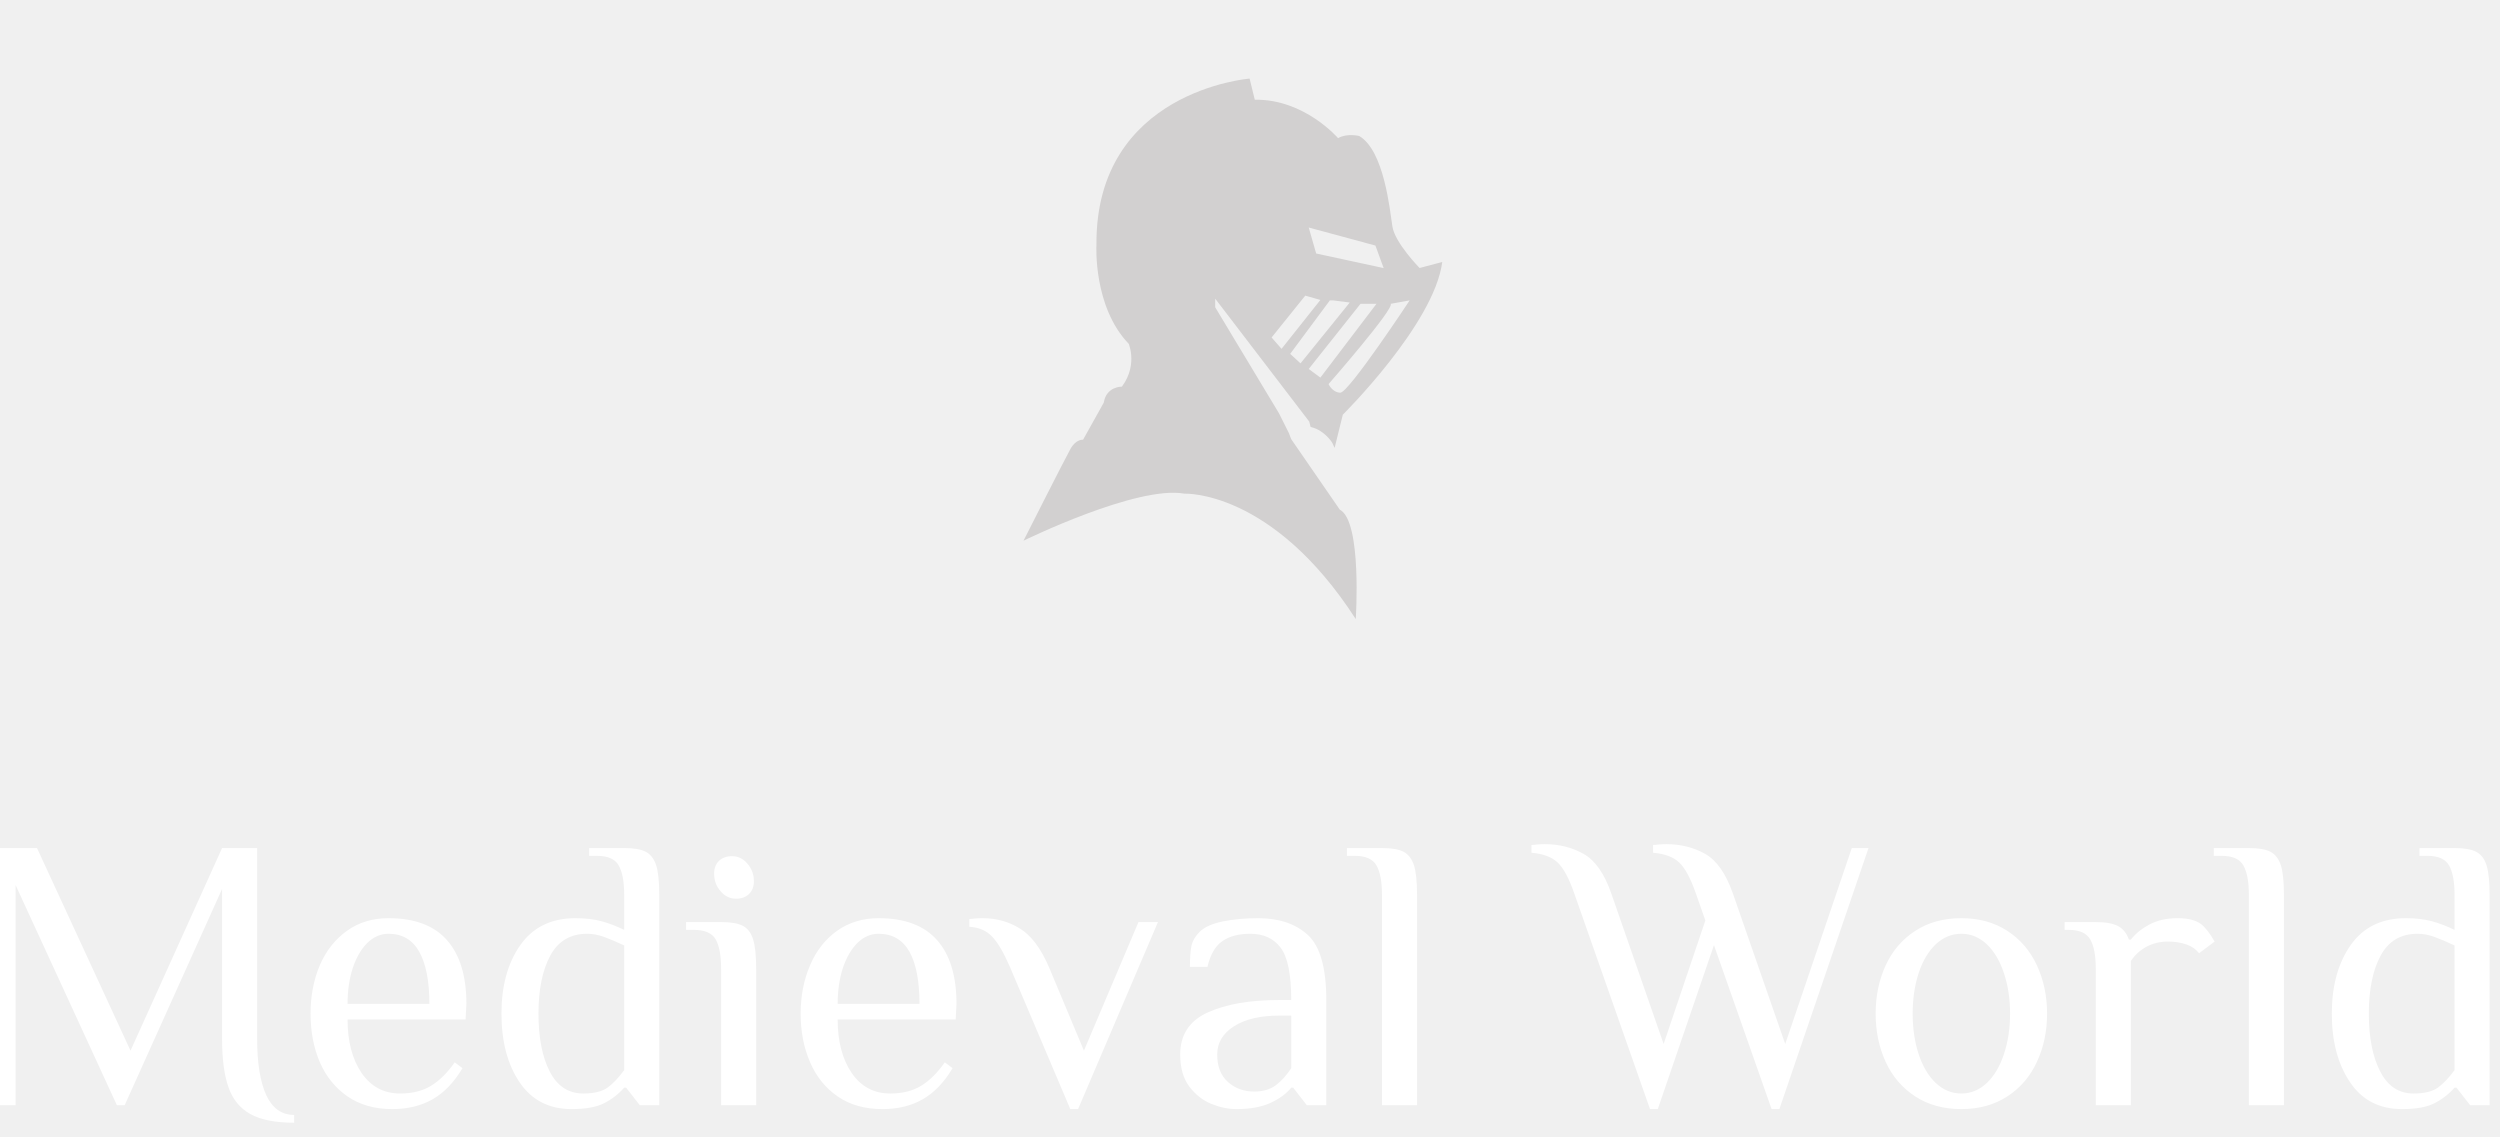
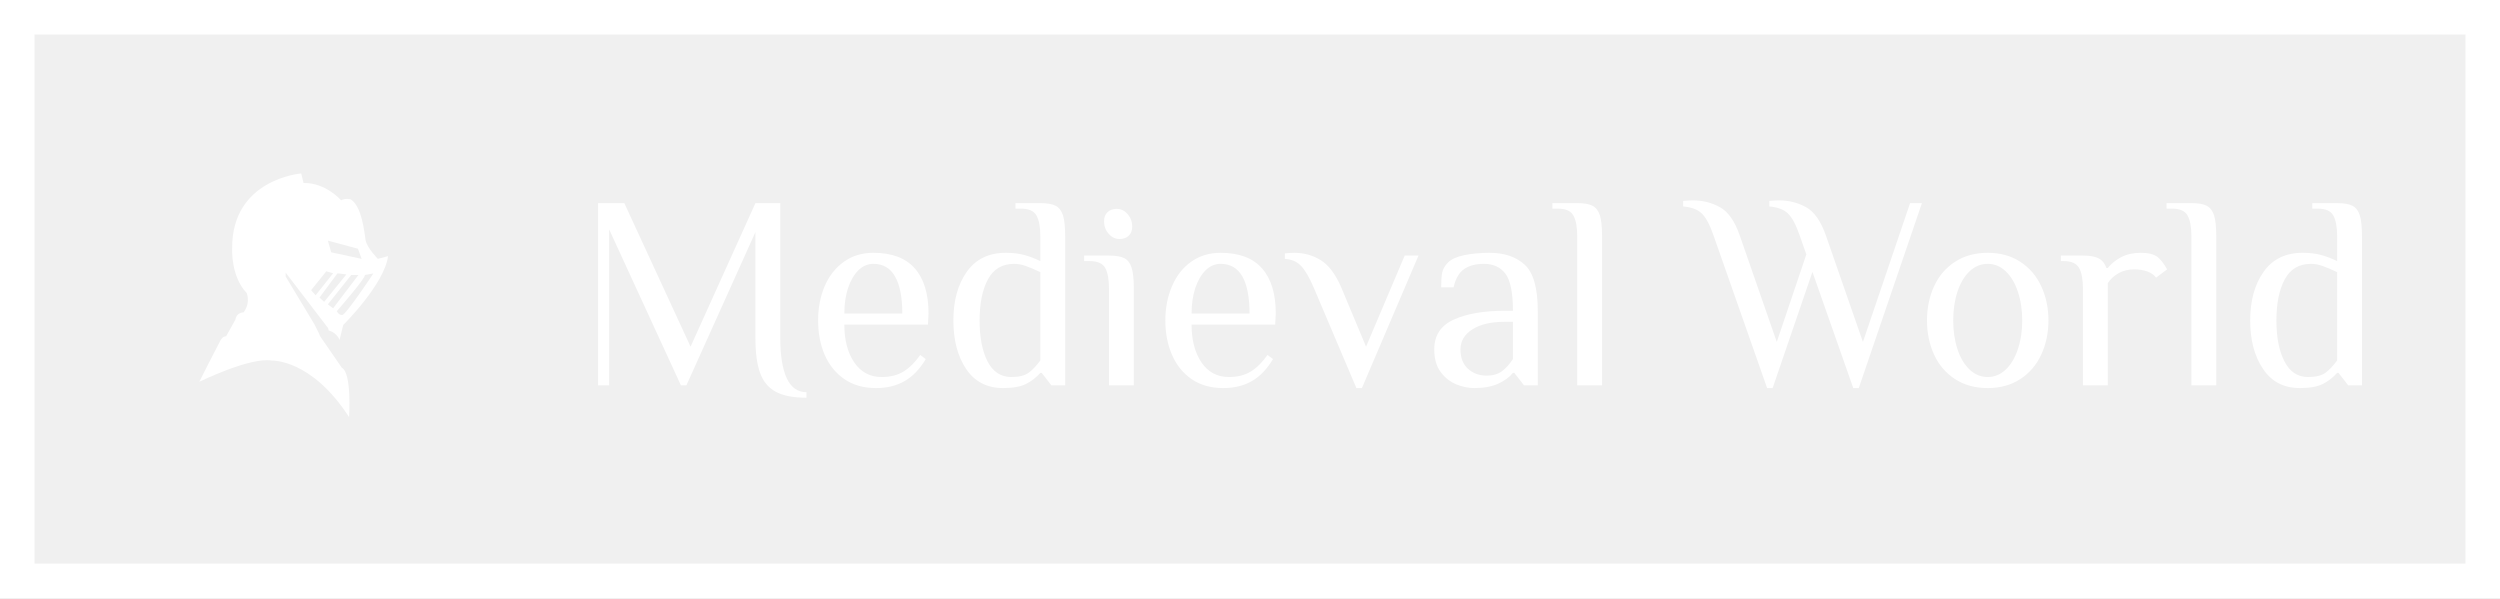
- <svg xmlns="http://www.w3.org/2000/svg" viewBox="0 0 154 70" width="154" height="70">
-   <g fill="#d2d0d0" color="#d2d0d0" transform="translate(54.68 0) scale(0.44) ">
+ <svg xmlns="http://www.w3.org/2000/svg" viewBox="0 0 217.36 52" width="217.36" height="52">
+   <rect fill="none" stroke="#ffffff" stroke-width="3" width="214.36" height="49" x="1.5" y="1.5" />
+   <g fill="#ffffff" color="#ffffff" transform="translate(12, 12) scale(0.2800001)">
    <svg width="100.0" height="100.0" x="0.0" y="0.0" viewBox="0 0 100 100">
      <path fill="currentColor" d="M56.532,61.533c-0.046-0.031-0.348-0.878-0.348-0.878l-1.39-2.777l-8.94-14.86V41.81l13.168,17.216  l0.188,0.737l0.143,0.05c0,0,0.089,0.009,0,0C61.217,60.285,62.25,62,62.25,62l0.322,0.711l1.148-4.652  c0,0,12.804-12.686,13.922-21.384l-3.169,0.846c0,0-3.443-3.503-3.807-5.799c-0.362-2.296-1.147-10.632-4.652-12.685  c0,0-1.69-0.423-2.958,0.303c0,0-4.712-5.498-11.658-5.377l-0.725-2.96c0,0-21.626,1.692-21.444,23.317c0,0-0.478,8.635,4.536,13.83  L33.583,47.7c0,0,1.625,3.169-0.791,6.432c0,0-2.174-0.06-2.537,2.235l-2.899,5.195c0,0-0.967-0.122-1.752,1.268  c-0.785,1.391-6.584,12.868-6.584,12.868s15.887-7.793,22.532-6.584c0,0,12.261-0.594,23.982,17.554c0,0,0.903-13.689-2.236-15.32   M56.352,49.542l5.557-7.49h0.423l2.357,0.302L57.8,50.87L56.352,49.542z M60.58,52.865l-1.631-1.21l7.248-9.121h2.236L60.58,52.865  z M73.083,42.051c0,0-8.576,12.988-9.725,12.928c-1.148-0.062-1.631-1.209-1.631-1.209s9.241-10.573,8.698-11.236L73.083,42.051z   M68.287,34.378l1.15,3.153l-9.447-2.042l-1.041-3.637L68.287,34.378z M58.465,41.387l2.115,0.604l-5.437,6.846l-1.391-1.59  L58.465,41.387z" />
    </svg>
  </g>
-   <path fill="#ffffff" fill-rule="nonzero" d="M18.12 17.16Q16.39 17.16 15.43 16.63Q14.47 16.10 14.08 14.99Q13.68 13.87 13.68 12.00L13.68 12.00L13.68 2.76L7.68 16.08L7.20 16.08L0.96 2.52L0.96 16.08L0 16.08L0 0.24L2.28 0.24L8.04 12.72L13.68 0.24L15.84 0.24L15.84 12.00Q15.84 14.23 16.40 15.46Q16.97 16.68 18.12 16.68L18.12 16.68L18.12 17.16ZM24.17 16.32Q22.54 16.32 21.41 15.54Q20.28 14.76 19.70 13.43Q19.13 12.10 19.13 10.44L19.13 10.44Q19.13 8.81 19.70 7.46Q20.28 6.12 21.37 5.34Q22.46 4.56 23.93 4.56L23.93 4.56Q26.35 4.56 27.54 5.92Q28.73 7.27 28.73 9.84L28.73 9.84L28.68 10.80L21.41 10.80Q21.41 12.82 22.27 14.09Q23.14 15.36 24.65 15.36L24.65 15.36Q25.78 15.36 26.56 14.88Q27.34 14.40 28.01 13.44L28.01 13.44L28.49 13.80Q27.70 15.12 26.64 15.72Q25.58 16.32 24.17 16.32L24.17 16.32ZM21.41 9.84L26.45 9.84Q26.45 7.73 25.82 6.62Q25.20 5.52 23.93 5.52L23.93 5.52Q23.21 5.52 22.63 6.08Q22.06 6.65 21.73 7.63Q21.41 8.62 21.41 9.84L21.41 9.84ZM35.21 16.32Q33.12 16.32 32.00 14.66Q30.89 13.01 30.89 10.44L30.89 10.44Q30.89 7.87 32.05 6.22Q33.22 4.56 35.45 4.56L35.45 4.56Q36.36 4.56 37.06 4.75Q37.75 4.94 38.45 5.28L38.45 5.28L38.45 3.12Q38.45 1.90 38.11 1.31Q37.78 0.72 36.77 0.72L36.77 0.72L36.29 0.72L36.29 0.24L38.45 0.24Q39.34 0.24 39.78 0.47Q40.22 0.70 40.42 1.30Q40.61 1.90 40.61 3.12L40.61 3.12L40.61 16.08L39.41 16.08L38.57 15.00L38.45 15.00Q37.92 15.60 37.21 15.96Q36.50 16.32 35.21 16.32L35.21 16.32ZM35.93 15.36Q36.91 15.36 37.42 15.00Q37.92 14.64 38.45 13.92L38.45 13.92L38.45 6.24Q37.73 5.90 37.20 5.71Q36.67 5.52 36.17 5.52L36.17 5.52Q34.63 5.52 33.90 6.86Q33.17 8.21 33.17 10.44L33.17 10.44Q33.17 12.65 33.86 14.00Q34.56 15.36 35.93 15.36L35.93 15.36ZM45.34 3.36Q44.78 3.36 44.39 2.90Q43.99 2.45 43.99 1.82L43.99 1.82Q43.99 1.32 44.29 1.03Q44.59 0.74 45.10 0.74L45.10 0.74Q45.65 0.74 46.04 1.20Q46.44 1.66 46.44 2.28L46.44 2.28Q46.44 2.78 46.14 3.07Q45.84 3.36 45.34 3.36L45.34 3.36ZM44.42 16.08L44.42 7.68Q44.42 6.46 44.09 5.87Q43.75 5.28 42.74 5.28L42.74 5.28L42.26 5.28L42.26 4.80L44.42 4.80Q45.31 4.80 45.76 5.03Q46.20 5.26 46.39 5.86Q46.58 6.46 46.58 7.68L46.58 7.68L46.58 16.08L44.42 16.08ZM54.36 16.32Q52.73 16.32 51.60 15.54Q50.47 14.76 49.90 13.43Q49.32 12.10 49.32 10.44L49.32 10.44Q49.32 8.81 49.90 7.46Q50.47 6.12 51.56 5.34Q52.66 4.56 54.12 4.56L54.12 4.56Q56.54 4.56 57.73 5.92Q58.92 7.27 58.92 9.84L58.92 9.84L58.87 10.80L51.60 10.80Q51.60 12.82 52.46 14.09Q53.33 15.36 54.84 15.36L54.84 15.36Q55.97 15.36 56.75 14.88Q57.53 14.40 58.20 13.44L58.20 13.44L58.68 13.80Q57.89 15.12 56.83 15.72Q55.78 16.32 54.36 16.32L54.36 16.32ZM51.60 9.84L56.64 9.84Q56.64 7.73 56.02 6.62Q55.39 5.52 54.12 5.52L54.12 5.52Q53.40 5.52 52.82 6.08Q52.25 6.65 51.92 7.63Q51.60 8.62 51.60 9.84L51.60 9.84ZM65.93 16.32L62.21 7.56Q61.63 6.22 61.10 5.68Q60.58 5.14 59.71 5.09L59.71 5.09L59.71 4.61Q59.83 4.61 60.06 4.58Q60.29 4.56 60.53 4.56L60.53 4.56Q61.80 4.56 62.83 5.20Q63.86 5.83 64.61 7.56L64.61 7.56L66.77 12.72L70.13 4.80L71.33 4.80L66.41 16.32L65.93 16.32ZM76.18 16.32Q75.41 16.32 74.62 16.00Q73.82 15.67 73.26 14.93Q72.70 14.18 72.70 12.96L72.70 12.96Q72.70 11.14 74.39 10.37Q76.08 9.60 78.82 9.60L78.82 9.60L79.54 9.60Q79.54 7.25 78.89 6.38Q78.24 5.52 77.02 5.52L77.02 5.52Q75.94 5.52 75.29 5.98Q74.64 6.43 74.38 7.56L74.38 7.56L73.30 7.56Q73.30 6.74 73.39 6.28Q73.49 5.81 73.90 5.40L73.90 5.40Q74.33 4.97 75.32 4.76Q76.32 4.56 77.50 4.56L77.50 4.56Q79.44 4.56 80.57 5.60Q81.70 6.65 81.70 9.60L81.70 9.60L81.70 16.08L80.50 16.08L79.66 15.00L79.54 15.00Q79.10 15.55 78.26 15.94Q77.42 16.32 76.18 16.32L76.18 16.32ZM77.26 15.24Q78.05 15.24 78.58 14.86Q79.10 14.47 79.54 13.80L79.54 13.80L79.54 10.56L78.82 10.56Q77.04 10.56 76.01 11.22Q74.98 11.88 74.98 12.96L74.98 12.96Q74.98 14.06 75.64 14.65Q76.30 15.24 77.26 15.24L77.26 15.24ZM85.13 16.08L85.13 3.12Q85.13 1.90 84.79 1.31Q84.46 0.72 83.45 0.72L83.45 0.72L82.97 0.72L82.97 0.24L85.13 0.24Q86.02 0.24 86.46 0.47Q86.90 0.70 87.10 1.30Q87.29 1.90 87.29 3.12L87.29 3.12L87.29 16.08L85.13 16.08ZM101.64 16.32L96.98 3.05Q96.50 1.66 95.96 1.14Q95.42 0.62 94.34 0.53L94.34 0.53L94.34 0.05Q94.46 0.05 94.69 0.02Q94.92 0 95.16 0L95.16 0Q96.48 0 97.55 0.60Q98.62 1.20 99.26 3.05L99.26 3.05L102.48 12.31L105.05 4.70L104.47 3.05Q103.99 1.66 103.45 1.14Q102.91 0.62 101.83 0.53L101.83 0.53L101.83 0.05Q101.95 0.05 102.18 0.02Q102.41 0 102.65 0L102.65 0Q103.97 0 105.04 0.60Q106.10 1.20 106.75 3.05L106.75 3.05L109.97 12.31L114.07 0.24L115.10 0.24L109.61 16.32L109.13 16.32L105.58 6.22L102.12 16.32L101.64 16.32ZM120.82 16.32Q119.18 16.32 117.98 15.54Q116.78 14.76 116.16 13.42Q115.54 12.07 115.54 10.44L115.54 10.44Q115.54 8.81 116.16 7.46Q116.78 6.12 117.98 5.34Q119.18 4.56 120.82 4.56L120.82 4.56Q122.45 4.56 123.65 5.34Q124.85 6.12 125.47 7.46Q126.10 8.81 126.10 10.44L126.10 10.44Q126.10 12.07 125.47 13.42Q124.85 14.76 123.65 15.54Q122.45 16.32 120.82 16.32L120.82 16.32ZM120.82 15.36Q121.70 15.36 122.39 14.71Q123.07 14.06 123.44 12.94Q123.82 11.81 123.82 10.44L123.82 10.44Q123.82 9.07 123.44 7.94Q123.07 6.82 122.39 6.17Q121.70 5.52 120.82 5.52L120.82 5.52Q119.93 5.52 119.24 6.17Q118.56 6.82 118.19 7.94Q117.82 9.07 117.82 10.44L117.82 10.44Q117.82 11.81 118.19 12.94Q118.56 14.06 119.24 14.71Q119.93 15.36 120.82 15.36L120.82 15.36ZM129.10 16.08L129.10 7.68Q129.10 6.46 128.76 5.87Q128.42 5.28 127.42 5.28L127.42 5.28L127.18 5.28L127.18 4.80L129.10 4.80Q130.01 4.80 130.48 5.05Q130.94 5.30 131.14 5.88L131.14 5.88L131.26 5.88Q131.69 5.33 132.42 4.94Q133.15 4.56 134.14 4.56L134.14 4.56Q135.10 4.56 135.58 4.92L135.58 4.92Q135.98 5.23 136.42 6.00L136.42 6.00L135.46 6.72Q135.19 6.36 134.69 6.18Q134.18 6.00 133.54 6.00L133.54 6.00Q132.82 6.00 132.22 6.32Q131.62 6.65 131.26 7.20L131.26 7.20L131.26 16.08L129.10 16.08ZM138.53 16.08L138.53 3.12Q138.53 1.90 138.19 1.31Q137.86 0.72 136.85 0.72L136.85 0.72L136.37 0.72L136.37 0.24L138.53 0.24Q139.42 0.24 139.86 0.47Q140.30 0.70 140.50 1.30Q140.69 1.90 140.69 3.12L140.69 3.12L140.69 16.08L138.53 16.08ZM147.96 16.32Q145.87 16.32 144.76 14.66Q143.64 13.01 143.64 10.44L143.64 10.44Q143.64 7.87 144.80 6.22Q145.97 4.56 148.20 4.56L148.20 4.56Q149.11 4.56 149.81 4.75Q150.50 4.94 151.20 5.28L151.20 5.28L151.20 3.12Q151.20 1.90 150.86 1.31Q150.53 0.72 149.52 0.72L149.52 0.72L149.04 0.72L149.04 0.24L151.20 0.24Q152.09 0.24 152.53 0.47Q152.98 0.70 153.17 1.30Q153.36 1.90 153.36 3.12L153.36 3.12L153.36 16.08L152.16 16.08L151.32 15.00L151.20 15.00Q150.67 15.60 149.96 15.96Q149.26 16.32 147.96 16.32L147.96 16.32ZM148.68 15.36Q149.66 15.36 150.17 15.00Q150.67 14.64 151.20 13.92L151.20 13.92L151.20 6.24Q150.48 5.90 149.95 5.71Q149.42 5.52 148.92 5.52L148.92 5.52Q147.38 5.52 146.65 6.86Q145.92 8.21 145.92 10.44L145.92 10.44Q145.92 12.65 146.62 14.00Q147.31 15.36 148.68 15.36L148.68 15.36Z" transform="translate(0, 52)" />
+   <path fill="#ffffff" fill-rule="nonzero" d="M18.12 17.16Q16.39 17.16 15.43 16.63Q14.47 16.10 14.08 14.99Q13.68 13.87 13.68 12.00L13.68 12.00L13.68 2.76L7.68 16.08L7.20 16.08L0.96 2.52L0.96 16.08L0 16.08L0 0.24L2.28 0.24L8.04 12.72L13.68 0.24L15.84 0.24L15.84 12.00Q15.84 14.23 16.40 15.46Q16.97 16.68 18.12 16.68L18.12 16.68L18.12 17.16ZM24.17 16.32Q22.54 16.32 21.41 15.54Q20.28 14.76 19.70 13.43Q19.13 12.10 19.13 10.44L19.13 10.44Q19.13 8.81 19.70 7.46Q20.28 6.12 21.37 5.34Q22.46 4.56 23.93 4.56L23.93 4.56Q26.35 4.56 27.54 5.92Q28.73 7.27 28.73 9.84L28.73 9.84L28.68 10.80L21.41 10.80Q21.41 12.82 22.27 14.09Q23.14 15.36 24.65 15.36L24.65 15.36Q25.78 15.36 26.56 14.88Q27.34 14.40 28.01 13.44L28.01 13.44L28.49 13.80Q27.70 15.12 26.64 15.72Q25.58 16.32 24.17 16.32L24.17 16.32ZM21.41 9.84L26.45 9.84Q26.45 7.73 25.82 6.62Q25.20 5.52 23.93 5.52L23.93 5.52Q23.21 5.52 22.63 6.08Q22.06 6.65 21.73 7.63Q21.41 8.62 21.41 9.84L21.41 9.84ZM35.21 16.32Q33.12 16.32 32.00 14.66Q30.89 13.01 30.89 10.44L30.89 10.44Q30.89 7.87 32.05 6.22Q33.22 4.56 35.45 4.56L35.45 4.56Q36.36 4.56 37.06 4.75Q37.75 4.94 38.45 5.28L38.45 5.28L38.45 3.12Q38.45 1.90 38.11 1.31Q37.78 0.72 36.77 0.72L36.77 0.72L36.29 0.72L36.29 0.24L38.45 0.24Q39.34 0.24 39.78 0.47Q40.22 0.70 40.42 1.30Q40.61 1.90 40.61 3.12L40.61 3.12L40.61 16.08L39.41 16.08L38.57 15.00L38.45 15.00Q37.92 15.60 37.21 15.96Q36.50 16.32 35.21 16.32L35.21 16.32ZM35.93 15.36Q36.91 15.36 37.42 15.00Q37.92 14.64 38.45 13.92L38.45 13.92L38.45 6.24Q37.73 5.90 37.20 5.71Q36.67 5.52 36.17 5.52L36.17 5.52Q34.63 5.52 33.90 6.86Q33.17 8.21 33.17 10.44L33.17 10.44Q33.17 12.65 33.86 14.00Q34.56 15.36 35.93 15.36L35.93 15.36ZM45.34 3.36Q44.78 3.36 44.39 2.90Q43.99 2.45 43.99 1.82L43.99 1.82Q43.99 1.32 44.29 1.03Q44.59 0.74 45.10 0.74L45.10 0.74Q45.65 0.74 46.04 1.20Q46.44 1.66 46.44 2.28L46.44 2.28Q46.44 2.78 46.14 3.07Q45.84 3.36 45.34 3.36L45.34 3.36ZM44.42 16.08L44.42 7.68Q44.42 6.46 44.09 5.87Q43.75 5.28 42.74 5.28L42.74 5.28L42.26 5.28L42.26 4.80L44.42 4.80Q45.31 4.80 45.76 5.03Q46.20 5.26 46.39 5.86Q46.58 6.46 46.58 7.68L46.58 7.68L46.58 16.08L44.42 16.08ZM54.36 16.32Q52.73 16.32 51.60 15.54Q50.47 14.76 49.90 13.43Q49.32 12.10 49.32 10.44L49.32 10.44Q49.32 8.81 49.90 7.46Q50.47 6.12 51.56 5.34Q52.66 4.56 54.12 4.56L54.12 4.56Q56.54 4.56 57.73 5.92Q58.92 7.27 58.92 9.84L58.92 9.84L58.87 10.80L51.60 10.80Q51.60 12.82 52.46 14.09Q53.33 15.36 54.84 15.36L54.84 15.36Q55.97 15.36 56.75 14.88Q57.53 14.40 58.20 13.44L58.20 13.44L58.68 13.80Q57.89 15.12 56.83 15.72Q55.78 16.32 54.36 16.32L54.36 16.32ZM51.60 9.84L56.64 9.84Q56.64 7.73 56.02 6.62Q55.39 5.52 54.12 5.52L54.12 5.52Q53.40 5.52 52.82 6.08Q52.25 6.65 51.92 7.63Q51.60 8.62 51.60 9.84L51.60 9.84ZM65.93 16.32L62.21 7.56Q61.63 6.22 61.10 5.68Q60.58 5.14 59.71 5.09L59.71 5.09L59.71 4.61Q59.83 4.61 60.06 4.58Q60.29 4.56 60.53 4.56L60.53 4.56Q61.80 4.56 62.83 5.20Q63.86 5.83 64.61 7.56L64.61 7.56L66.77 12.72L70.13 4.80L71.33 4.80L66.41 16.32L65.93 16.32ZM76.18 16.32Q75.41 16.32 74.62 16.00Q73.82 15.67 73.26 14.93Q72.70 14.18 72.70 12.96L72.70 12.96Q72.70 11.14 74.39 10.37Q76.08 9.60 78.82 9.60L78.82 9.60L79.54 9.60Q79.54 7.25 78.89 6.38Q78.24 5.52 77.02 5.52L77.02 5.52Q75.94 5.52 75.29 5.98Q74.64 6.43 74.38 7.56L74.38 7.56L73.30 7.56Q73.30 6.74 73.39 6.28Q73.49 5.81 73.90 5.40L73.90 5.40Q74.33 4.97 75.32 4.76Q76.32 4.56 77.50 4.56L77.50 4.56Q79.44 4.56 80.57 5.60Q81.70 6.65 81.70 9.60L81.70 9.60L81.70 16.08L80.50 16.08L79.66 15.00L79.54 15.00Q79.10 15.55 78.26 15.94Q77.42 16.32 76.18 16.32L76.18 16.32ZM77.26 15.24Q78.05 15.24 78.58 14.86Q79.10 14.47 79.54 13.80L79.54 13.80L79.54 10.56L78.82 10.56Q77.04 10.56 76.01 11.22Q74.98 11.88 74.98 12.96L74.98 12.96Q74.98 14.06 75.64 14.65Q76.30 15.24 77.26 15.24L77.26 15.24ZM85.13 16.08L85.13 3.12Q85.13 1.90 84.79 1.31Q84.46 0.72 83.45 0.72L83.45 0.72L82.97 0.72L82.97 0.24L85.13 0.24Q86.02 0.24 86.46 0.47Q86.90 0.70 87.10 1.30Q87.29 1.90 87.29 3.12L87.29 3.12L87.29 16.08L85.13 16.08ZM101.64 16.32L96.98 3.05Q96.50 1.66 95.96 1.14Q95.42 0.62 94.34 0.53L94.34 0.53L94.34 0.05Q94.46 0.05 94.69 0.02Q94.92 0 95.16 0L95.16 0Q96.48 0 97.55 0.60Q98.62 1.20 99.26 3.05L99.26 3.05L102.48 12.31L105.05 4.70L104.47 3.05Q103.99 1.66 103.45 1.14Q102.91 0.62 101.83 0.53L101.83 0.53L101.83 0.05Q101.95 0.05 102.18 0.02Q102.41 0 102.65 0L102.65 0Q103.97 0 105.04 0.60Q106.10 1.20 106.75 3.05L106.75 3.05L109.97 12.31L114.07 0.24L115.10 0.24L109.61 16.32L109.13 16.32L105.58 6.22L102.12 16.32L101.64 16.32ZM120.82 16.32Q119.18 16.32 117.98 15.54Q116.78 14.76 116.16 13.42Q115.54 12.07 115.54 10.44L115.54 10.44Q115.54 8.81 116.16 7.46Q116.78 6.12 117.98 5.34Q119.18 4.56 120.82 4.56L120.82 4.56Q122.45 4.56 123.65 5.34Q124.85 6.12 125.47 7.46Q126.10 8.81 126.10 10.44L126.10 10.44Q126.10 12.07 125.47 13.42Q124.85 14.76 123.65 15.54Q122.45 16.32 120.82 16.32L120.82 16.32ZM120.82 15.36Q121.70 15.36 122.39 14.71Q123.07 14.06 123.44 12.94Q123.82 11.81 123.82 10.44L123.82 10.44Q123.82 9.07 123.44 7.94Q123.07 6.82 122.39 6.17Q121.70 5.52 120.82 5.52L120.82 5.52Q119.93 5.52 119.24 6.17Q118.56 6.82 118.19 7.94Q117.82 9.07 117.82 10.44L117.82 10.44Q117.82 11.81 118.19 12.94Q118.56 14.06 119.24 14.71Q119.93 15.36 120.82 15.36L120.82 15.36ZM129.10 16.08L129.10 7.68Q129.10 6.46 128.76 5.87Q128.42 5.28 127.42 5.28L127.42 5.28L127.18 5.28L127.18 4.80L129.10 4.80Q130.01 4.80 130.48 5.05Q130.94 5.30 131.14 5.88L131.14 5.88L131.26 5.88Q131.69 5.33 132.42 4.94Q133.15 4.56 134.14 4.56L134.14 4.56Q135.10 4.56 135.58 4.92L135.58 4.92Q135.98 5.23 136.42 6.00L136.42 6.00L135.46 6.72Q135.19 6.36 134.69 6.18Q134.18 6.00 133.54 6.00L133.54 6.00Q132.82 6.00 132.22 6.32Q131.62 6.65 131.26 7.20L131.26 7.20L131.26 16.08L129.10 16.08ZM138.53 16.08L138.53 3.12Q138.53 1.90 138.19 1.31Q137.86 0.72 136.85 0.72L136.85 0.72L136.37 0.72L136.37 0.24L138.53 0.24Q139.42 0.24 139.86 0.47Q140.30 0.70 140.50 1.30Q140.69 1.90 140.69 3.12L140.69 3.12L140.69 16.08L138.53 16.08ZM147.96 16.32Q145.87 16.32 144.76 14.66Q143.64 13.01 143.64 10.44L143.64 10.44Q143.64 7.87 144.80 6.22Q145.97 4.56 148.20 4.56L148.20 4.56Q149.11 4.56 149.81 4.75Q150.50 4.94 151.20 5.28L151.20 5.28L151.20 3.12Q151.20 1.90 150.86 1.31Q150.53 0.72 149.52 0.72L149.52 0.72L149.04 0.72L149.04 0.24L151.20 0.24Q152.09 0.24 152.53 0.47Q152.98 0.70 153.17 1.30Q153.36 1.90 153.36 3.12L153.36 3.12L153.36 16.08L152.16 16.08L151.32 15.00L151.20 15.00Q150.67 15.60 149.96 15.96Q149.26 16.32 147.96 16.32L147.96 16.32ZM148.68 15.36Q149.66 15.36 150.17 15.00Q150.67 14.64 151.20 13.92L151.20 13.92L151.20 6.24Q150.48 5.90 149.95 5.71Q149.42 5.52 148.92 5.52L148.92 5.52Q147.38 5.52 146.65 6.86Q145.92 8.21 145.92 10.44L145.92 10.44Q145.92 12.65 146.62 14.00Q147.31 15.36 148.68 15.36L148.68 15.36Z" transform="translate(52 17.42)" />
</svg>
